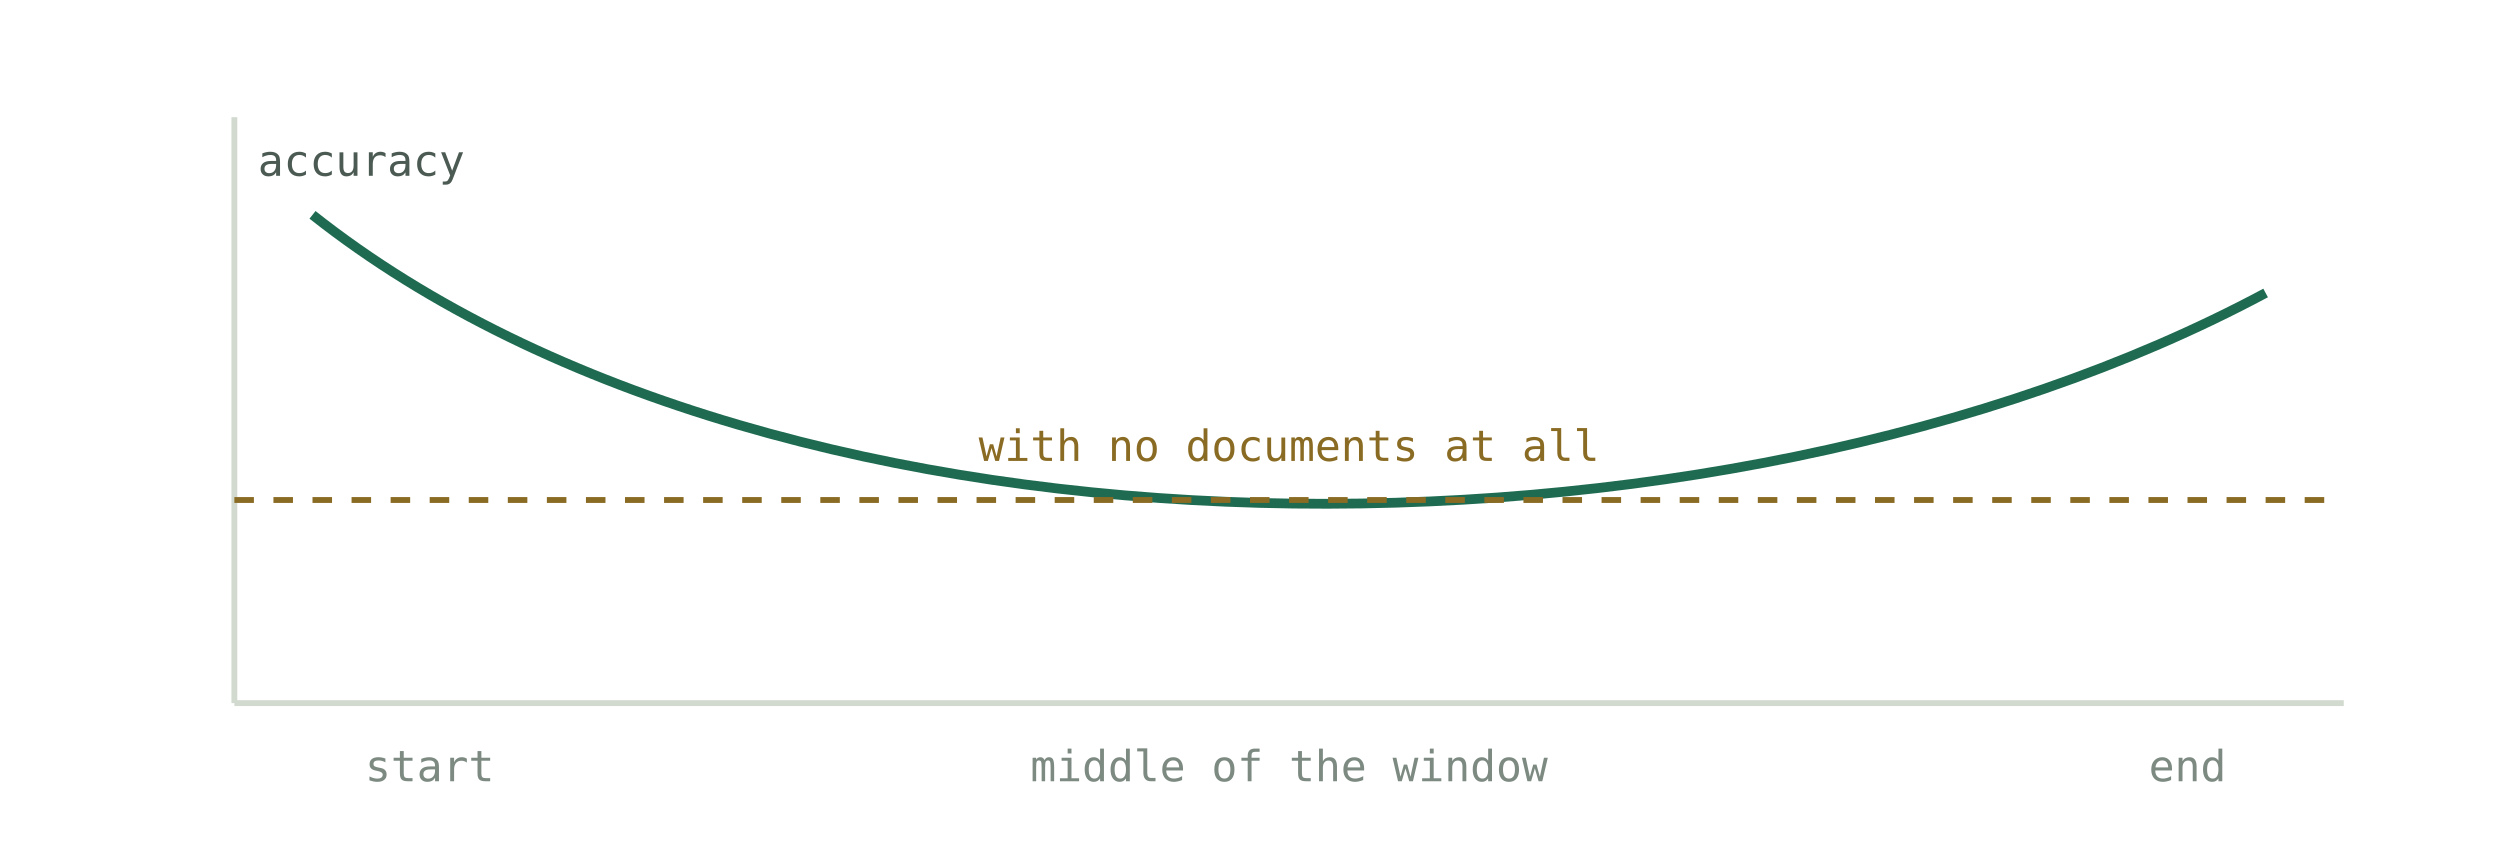
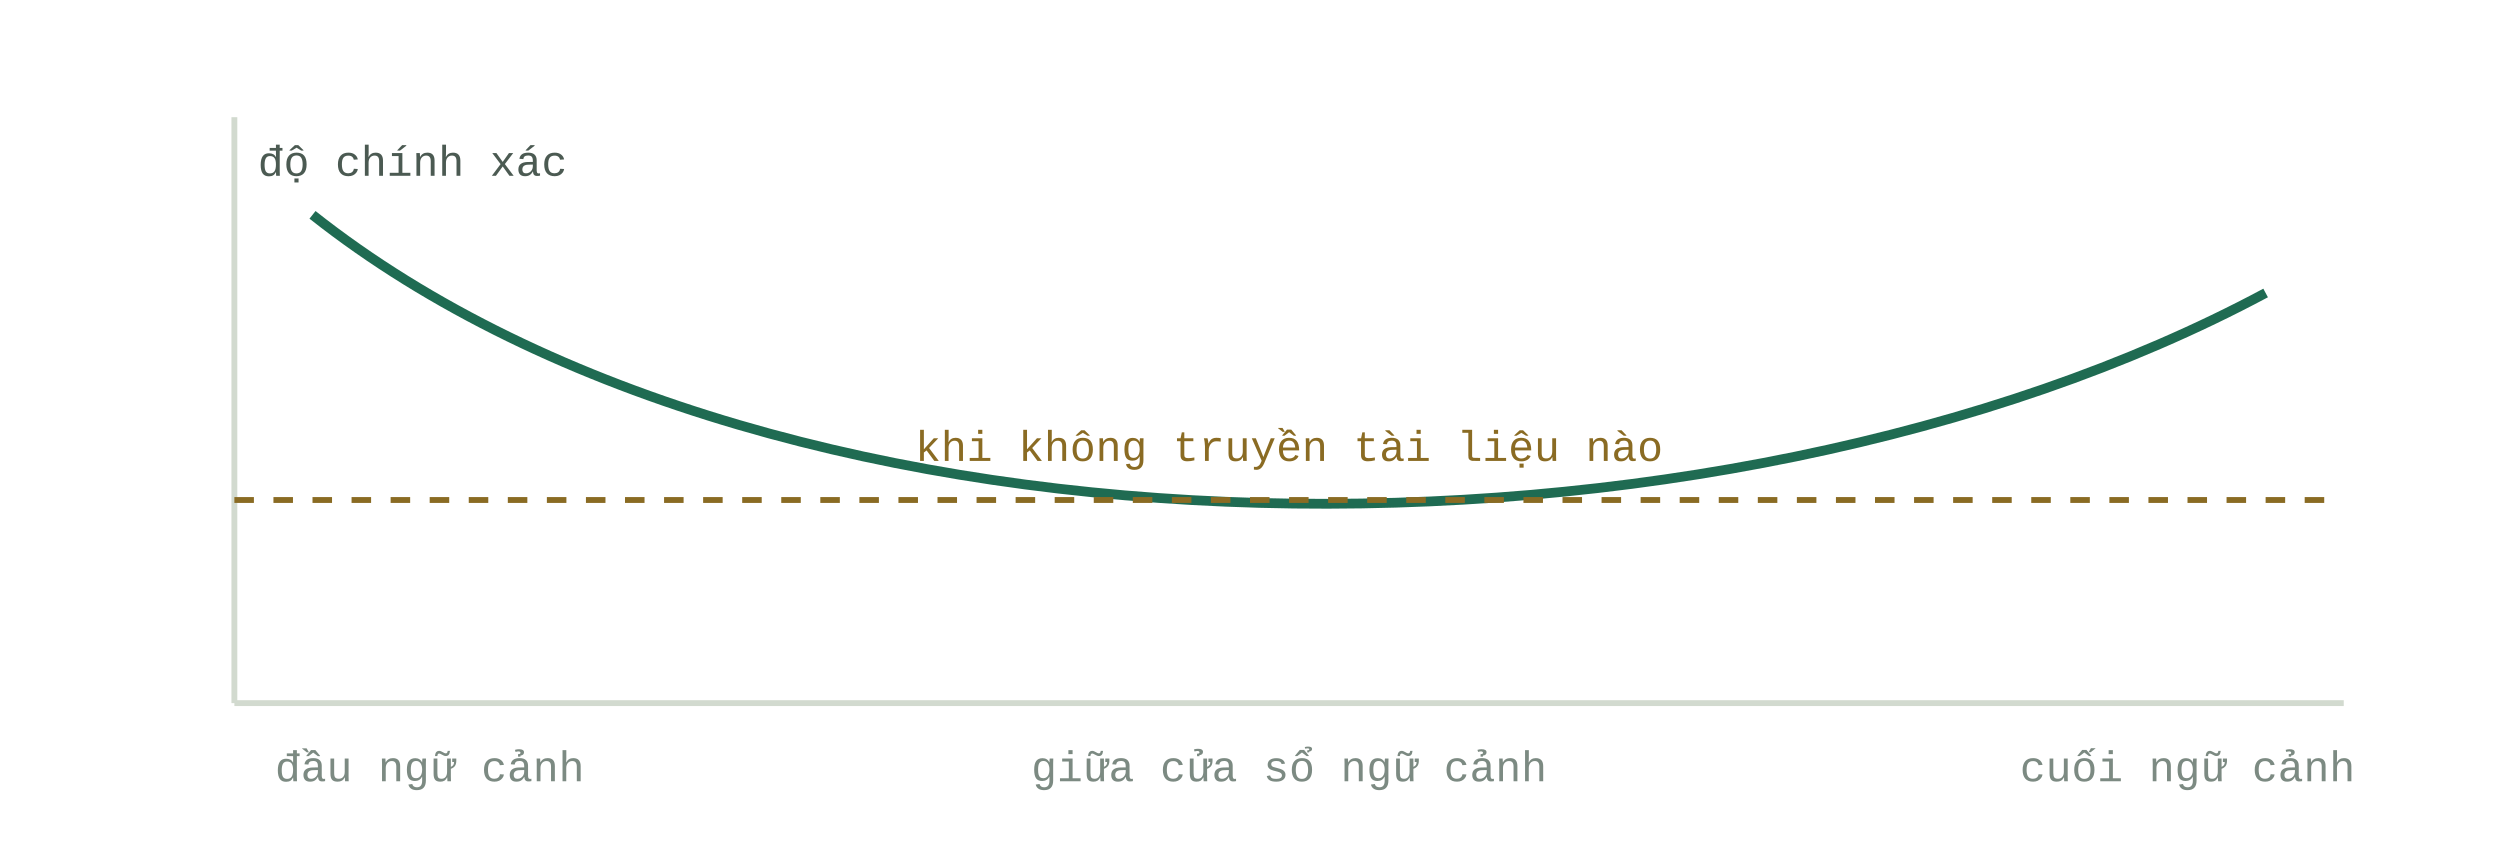
- <svg xmlns="http://www.w3.org/2000/svg" viewBox="0 0 640 220" font-family="ui-monospace,Menlo,Consolas,monospace" font-size="12">
+ <svg xmlns="http://www.w3.org/2000/svg" viewBox="0 0 640 220" font-family="Monaco,'Courier New',Consolas,monospace" font-size="12">
  <defs>
    <marker id="a" viewBox="0 0 10 10" refX="9" refY="5" markerWidth="6.5" markerHeight="6.5" orient="auto-start-reverse">
      <path d="M0 0L10 5L0 10z" fill="#4B5A52" />
    </marker>
  </defs>
  <line x1="60" y1="180" x2="600" y2="180" stroke="#D2DACF" stroke-width="1.5" />
  <line x1="60" y1="180" x2="60" y2="30" stroke="#D2DACF" stroke-width="1.5" />
  <path d="M80 55 C 200 150, 440 150, 580 75" stroke="#1F6B52" stroke-width="2.5" fill="none" />
  <line x1="60" y1="128" x2="600" y2="128" stroke="#8A6B23" stroke-width="1.5" stroke-dasharray="5 5" />
-   <text x="330" y="118" text-anchor="middle" fill="#8A6B23" font-size="11">with no documents at all</text>
-   <text x="66" y="45" text-anchor="start" fill="#4B5A52" font-size="11">accuracy</text>
-   <text x="110" y="200" text-anchor="middle" fill="#7C8A82" font-size="11">start</text>
-   <text x="330" y="200" text-anchor="middle" fill="#7C8A82" font-size="11">middle of the window</text>
-   <text x="560" y="200" text-anchor="middle" fill="#7C8A82" font-size="11">end</text>
+   <text x="330" y="118" text-anchor="middle" fill="#8A6B23" font-size="11">khi không truyền tài liệu nào</text>
+   <text x="66" y="45" text-anchor="start" fill="#4B5A52" font-size="11">độ chính xác</text>
+   <text x="110" y="200" text-anchor="middle" fill="#7C8A82" font-size="11">đầu ngữ cảnh</text>
+   <text x="330" y="200" text-anchor="middle" fill="#7C8A82" font-size="11">giữa cửa sổ ngữ cảnh</text>
+   <text x="560" y="200" text-anchor="middle" fill="#7C8A82" font-size="11">cuối ngữ cảnh</text>
</svg>
